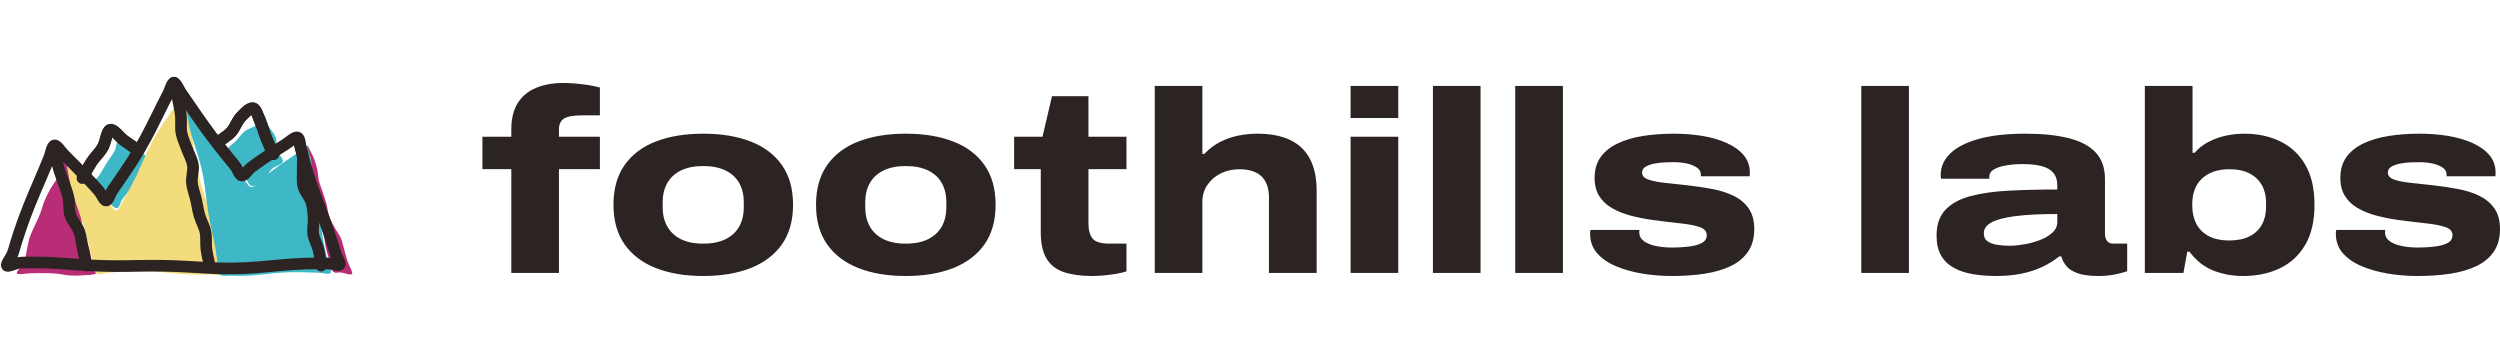
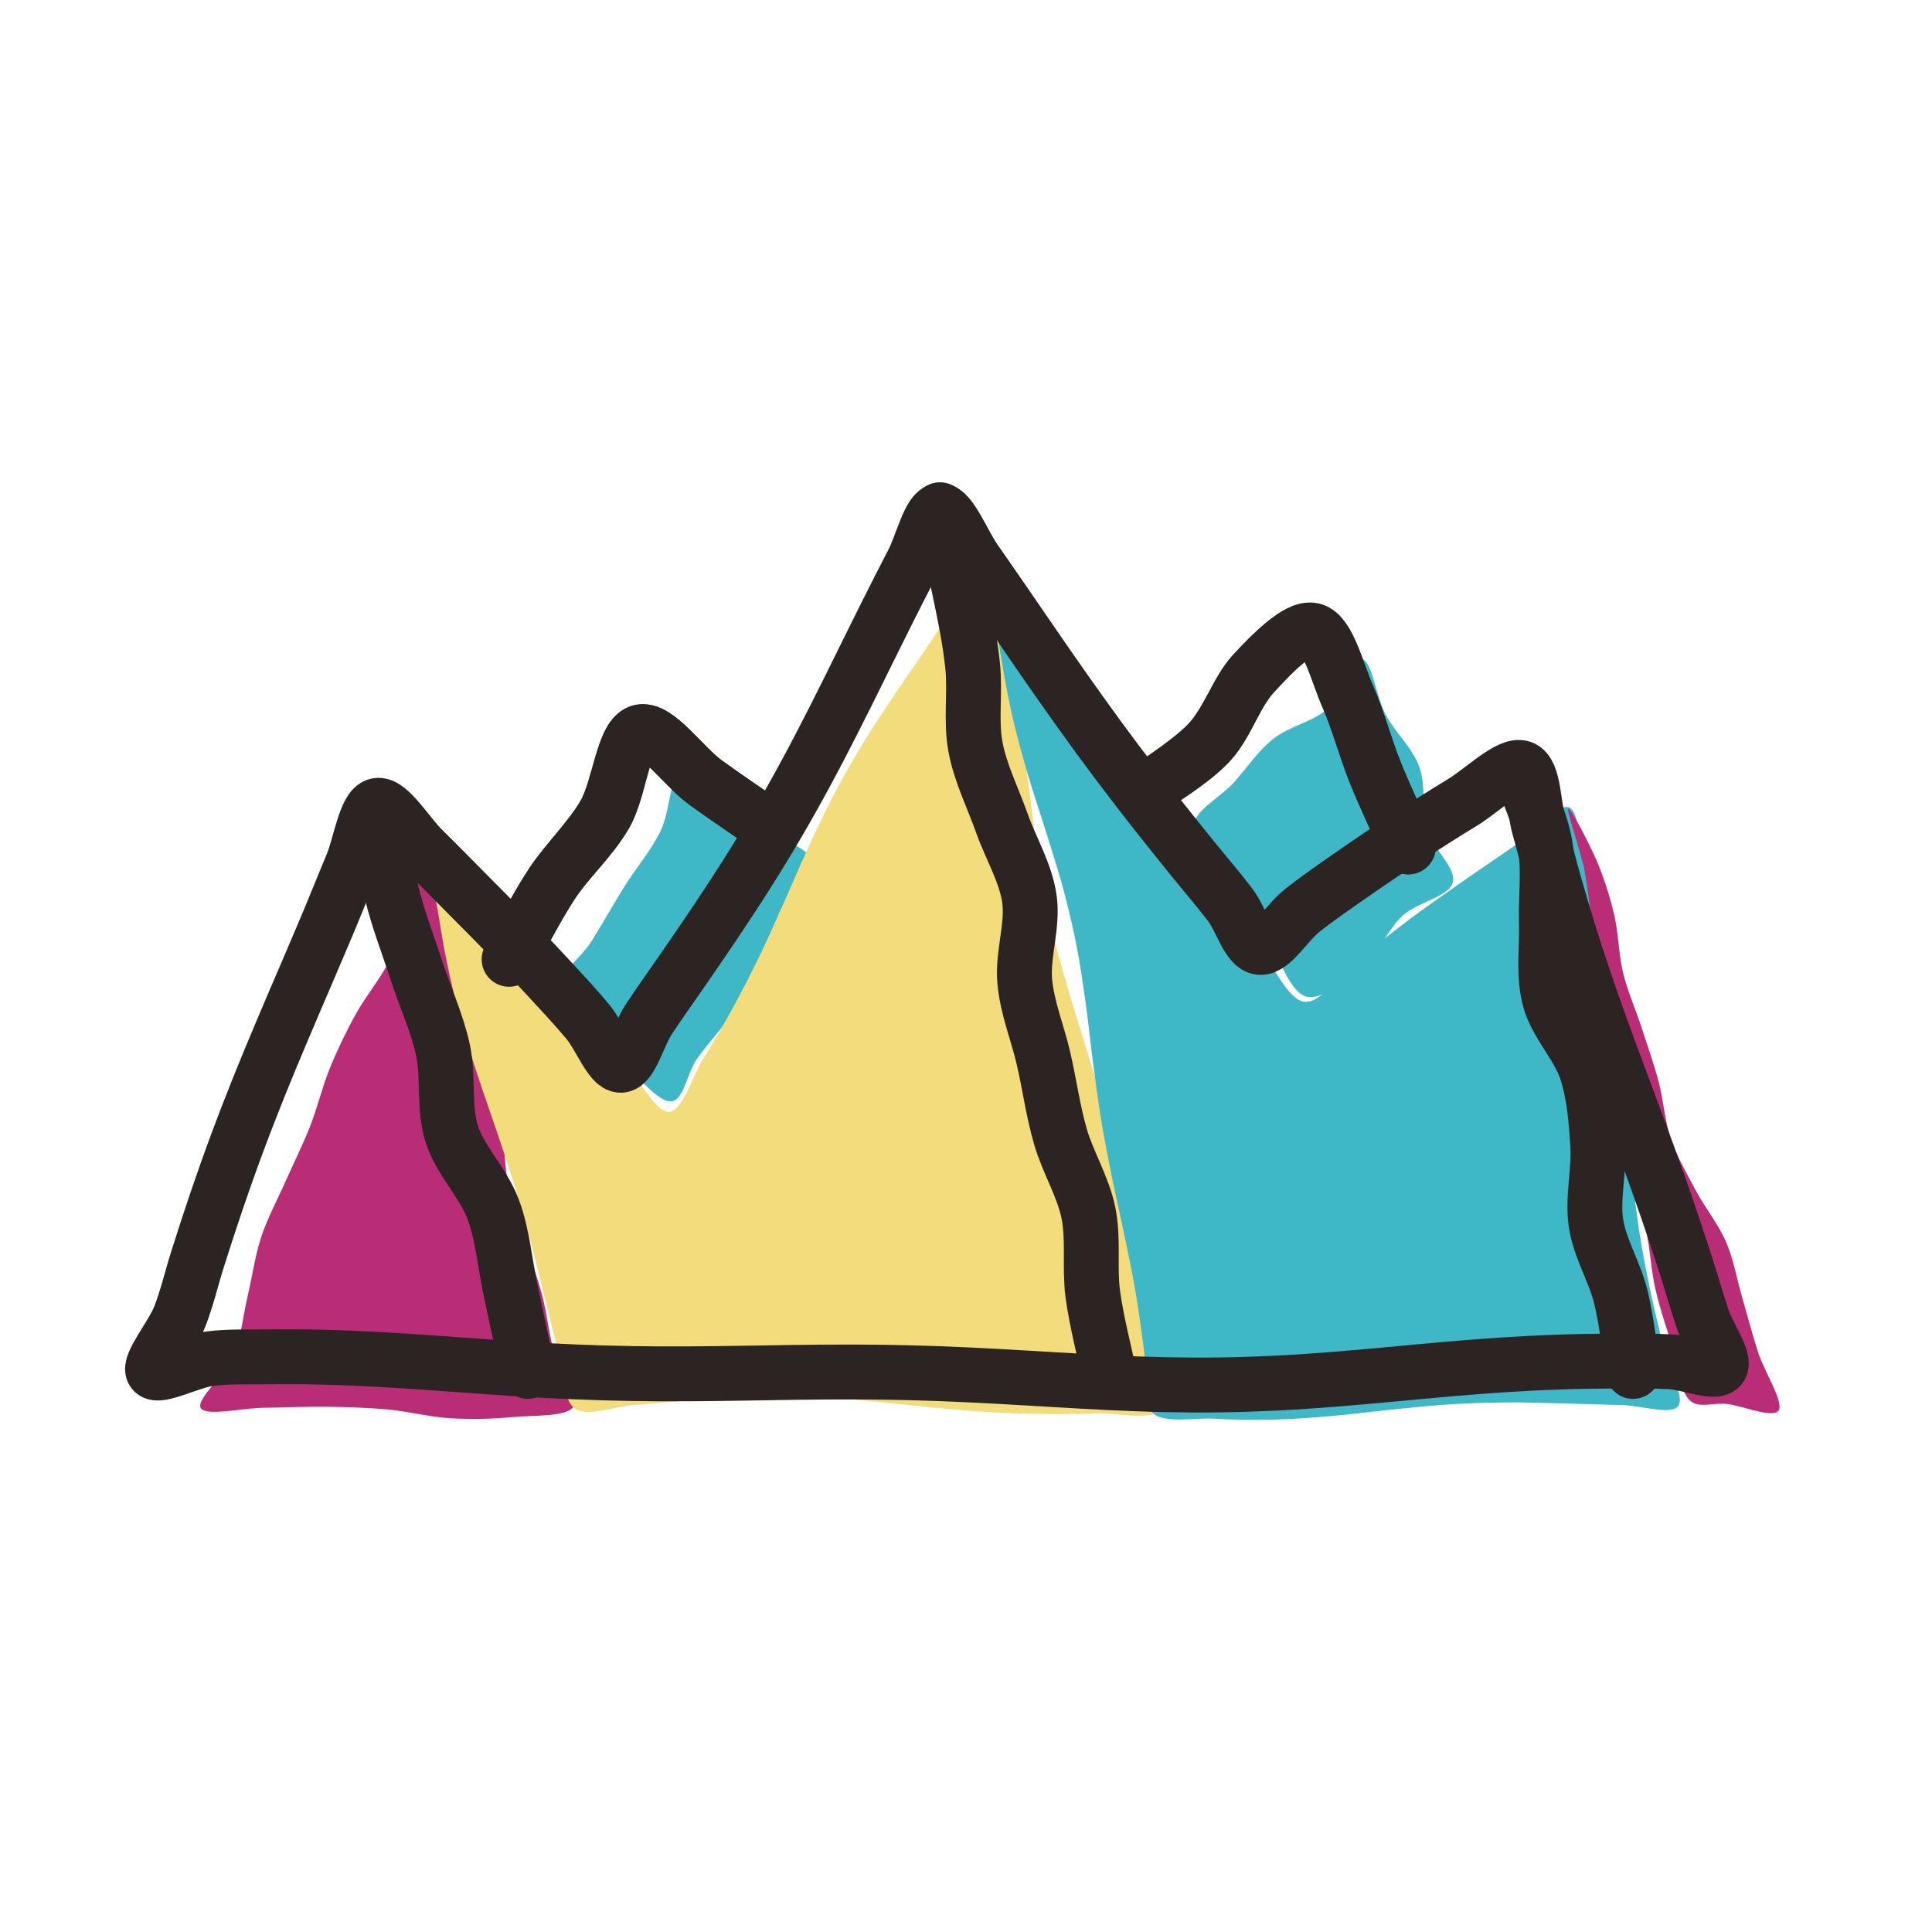
- <svg xmlns="http://www.w3.org/2000/svg" viewBox="0 0 445.66 64" width="445.66" height="64" role="img" aria-label="Foothills Labs">
-   <g transform="translate(0 0)">
-     <g transform="translate(-4.45 -5.13) scale(0.1385)">
-       <path d="M 138.24 266.24 C 137.27 261.18 144.69 256.28 147.81 251.24 C 150.94 246.20 153.84 241.03 156.99 236.00 C 160.13 230.97 163.89 226.79 166.69 221.08 C 169.49 215.36 169.58 202.30 173.79 201.73 C 178.00 201.17 185.98 212.89 191.93 217.70 C 197.88 222.50 208.19 226.44 209.48 230.56 C 210.77 234.69 202.03 237.85 199.65 242.43 C 197.28 247.02 197.44 253.31 195.23 258.07 C 193.03 262.83 189.52 266.79 186.42 271.00 C 183.33 275.21 179.53 279.33 176.65 283.34 C 173.77 287.35 172.96 295.37 169.12 295.08 C 165.29 294.78 158.77 286.38 153.62 281.58 C 148.48 276.77 139.21 271.30 138.24 266.24 Z" fill="#3EB7C6" stroke="none" transform="translate(13 10)" />
-       <path d="M 312.32 220.16 C 312.01 215.86 319.58 212.06 323.22 208.02 C 326.87 203.99 329.87 199.31 334.17 195.93 C 338.46 192.54 344.97 191.34 349.00 187.72 C 353.03 184.10 355.73 173.94 358.37 174.22 C 361.01 174.50 362.25 184.52 364.85 189.42 C 367.46 194.32 372.13 198.40 374.01 203.63 C 375.89 208.85 374.62 215.49 376.14 220.77 C 377.67 226.04 384.30 231.34 383.16 235.28 C 382.03 239.22 373.45 240.56 369.34 244.41 C 365.22 248.26 362.88 254.74 358.49 258.40 C 354.10 262.06 347.28 267.64 343.01 266.38 C 338.74 265.12 335.83 256.27 332.85 250.85 C 329.86 245.42 328.51 238.95 325.09 233.83 C 321.67 228.72 312.63 224.46 312.32 220.16 Z" fill="#3EB7C6" stroke="none" transform="translate(13 10)" />
-       <g fill="none" stroke="#2B2422" stroke-width="15.0" stroke-linecap="round" stroke-linejoin="round">
-         <path d="M 138.24 266.24 C 140.19 262.80 145.60 252.23 149.94 245.62 C 154.29 239.00 160.30 233.45 164.30 226.54 C 168.29 219.64 169.33 205.64 173.92 204.19 C 178.51 202.74 185.84 213.46 191.84 217.83 C 197.84 222.20 206.91 228.30 209.92 230.40" />
-         <path d="M 312.32 220.16 C 315.20 217.92 324.70 212.06 329.61 206.73 C 334.52 201.40 337.07 193.26 341.79 188.19 C 346.51 183.12 353.65 175.28 357.92 176.31 C 362.19 177.34 364.56 187.88 367.41 194.36 C 370.26 200.85 372.26 208.36 375.02 215.22 C 377.79 222.08 382.50 232.14 384.00 235.52" />
-       </g>
-       <path d="M 40.96 378.88 C 39.60 376.52 47.75 369.72 49.88 364.63 C 52.02 359.55 52.49 353.80 53.76 348.37 C 55.04 342.94 55.78 337.30 57.52 332.05 C 59.25 326.80 61.93 321.94 64.16 316.89 C 66.39 311.84 68.88 306.90 70.89 301.77 C 72.90 296.63 74.14 291.19 76.22 286.08 C 78.30 280.97 80.69 275.99 83.39 271.13 C 86.09 266.27 89.83 261.82 92.40 256.92 C 94.98 252.01 97.19 246.88 98.85 241.68 C 100.52 236.48 101.07 225.88 102.40 225.69 C 103.73 225.51 105.45 235.50 106.83 240.55 C 108.20 245.60 109.06 250.93 110.65 255.98 C 112.25 261.04 114.58 265.90 116.42 270.90 C 118.26 275.89 120.51 280.78 121.68 285.95 C 122.84 291.12 122.86 296.60 123.42 301.94 C 123.97 307.27 123.99 312.75 125.02 317.96 C 126.06 323.17 128.08 328.11 129.64 333.18 C 131.19 338.25 133.02 343.25 134.35 348.38 C 135.68 353.51 136.17 358.95 137.60 363.96 C 139.02 368.98 144.77 375.58 142.88 378.48 C 141.00 381.38 131.90 380.81 126.29 381.35 C 120.68 381.88 114.92 382.02 109.23 381.68 C 103.54 381.34 97.85 379.82 92.16 379.29 C 86.47 378.77 80.78 378.61 75.09 378.54 C 69.40 378.46 63.72 378.76 58.03 378.82 C 52.34 378.87 42.32 381.24 40.96 378.88 Z" fill="#B92D77" stroke="none" transform="translate(13 10)" />
-       <path d="M 102.40 225.28 C 103.52 224.87 108.71 234.25 112.13 238.49 C 115.55 242.73 119.24 246.73 122.94 250.70 C 126.64 254.68 130.51 258.51 134.34 262.36 C 138.17 266.22 142.11 269.98 145.94 273.84 C 149.76 277.71 153.44 281.53 157.29 285.55 C 161.15 289.56 165.59 298.25 169.06 297.94 C 172.54 297.64 175.30 288.41 178.15 283.72 C 181.01 279.04 183.64 274.53 186.21 269.84 C 188.78 265.14 191.23 260.38 193.57 255.56 C 195.92 250.74 198.07 245.81 200.27 240.91 C 202.47 236.01 204.54 231.03 206.79 226.16 C 209.04 221.28 211.29 216.41 213.77 211.67 C 216.25 206.92 218.89 202.27 221.66 197.69 C 224.43 193.11 227.43 188.66 230.39 184.19 C 233.36 179.73 236.49 175.35 239.47 170.89 C 242.44 166.42 245.52 161.92 248.26 157.42 C 251.01 152.92 254.17 143.60 255.92 143.88 C 257.67 144.16 257.74 153.97 258.76 159.12 C 259.78 164.27 261.03 169.55 262.03 174.78 C 263.04 180.02 263.97 185.27 264.79 190.55 C 265.61 195.82 266.27 201.13 266.97 206.42 C 267.66 211.72 268.22 217.05 268.98 222.33 C 269.74 227.62 270.50 232.90 271.51 238.14 C 272.52 243.38 273.70 248.58 275.02 253.76 C 276.34 258.93 277.92 264.06 279.45 269.19 C 280.98 274.33 282.69 279.43 284.21 284.56 C 285.72 289.70 287.25 294.84 288.54 300.02 C 289.84 305.20 290.98 310.41 292.00 315.64 C 293.02 320.88 293.82 326.16 294.66 331.42 C 295.50 336.69 296.20 341.99 297.05 347.26 C 297.91 352.53 298.81 357.65 299.77 363.03 C 300.74 368.40 305.11 376.62 302.85 379.50 C 300.59 382.39 291.63 380.18 286.21 380.35 C 280.79 380.52 275.63 380.59 270.34 380.51 C 265.05 380.43 259.75 380.22 254.46 379.88 C 249.17 379.55 243.88 378.99 238.59 378.49 C 233.30 377.99 228.01 377.33 222.72 376.88 C 217.43 376.44 212.14 376.00 206.85 375.82 C 201.56 375.64 196.27 375.64 190.98 375.79 C 185.69 375.94 180.39 376.36 175.10 376.73 C 169.81 377.11 164.54 377.68 159.23 378.07 C 153.92 378.45 146.65 381.44 143.24 379.04 C 139.82 376.64 140.15 368.79 138.76 363.66 C 137.36 358.52 136.16 353.38 134.86 348.24 C 133.56 343.10 132.34 337.94 130.96 332.83 C 129.58 327.71 128.12 322.62 126.56 317.55 C 125.00 312.48 123.26 307.46 121.58 302.43 C 119.89 297.39 118.07 292.39 116.44 287.34 C 114.81 282.29 113.19 277.24 111.81 272.13 C 110.43 267.01 109.22 261.85 108.15 256.65 C 107.07 251.45 106.34 246.17 105.38 240.94 C 104.43 235.71 101.28 225.69 102.40 225.28 Z" fill="#F3DC7C" stroke="none" transform="translate(13 10)" />
-       <path d="M 256.00 143.36 C 257.46 142.89 262.93 152.12 266.33 156.55 C 269.72 160.98 273.04 165.46 276.37 169.94 C 279.69 174.42 283.08 178.86 286.26 183.44 C 289.44 188.02 292.52 192.67 295.47 197.42 C 298.41 202.17 301.15 207.06 303.94 211.92 C 306.74 216.77 309.37 221.74 312.23 226.55 C 315.09 231.36 317.97 236.15 321.10 240.77 C 324.23 245.39 327.37 249.76 330.99 254.27 C 334.61 258.79 338.39 267.55 342.81 267.87 C 347.23 268.19 352.74 259.94 357.50 256.18 C 362.26 252.41 366.67 248.81 371.38 245.29 C 376.08 241.77 380.91 238.43 385.72 235.06 C 390.53 231.69 395.38 228.46 400.23 225.07 C 405.09 221.67 411.72 213.66 414.84 214.69 C 417.97 215.71 417.59 225.75 418.98 231.20 C 420.36 236.65 421.85 241.97 423.16 247.38 C 424.46 252.79 425.78 258.19 426.80 263.65 C 427.83 269.12 428.65 274.62 429.32 280.14 C 429.98 285.67 430.35 291.26 430.81 296.82 C 431.27 302.39 431.54 307.99 432.08 313.54 C 432.62 319.10 433.21 324.64 434.05 330.14 C 434.88 335.63 435.96 341.08 437.10 346.52 C 438.24 351.96 439.60 357.47 440.88 362.78 C 442.16 368.08 446.66 375.80 444.77 378.35 C 442.87 380.90 434.71 378.20 429.51 378.08 C 424.31 377.95 418.89 377.75 413.58 377.63 C 408.27 377.50 402.96 377.30 397.65 377.35 C 392.34 377.40 387.03 377.58 381.72 377.92 C 376.41 378.26 371.11 378.86 365.80 379.39 C 360.49 379.91 355.18 380.64 349.87 381.08 C 344.56 381.53 339.25 381.95 333.94 382.06 C 328.63 382.18 323.49 382.12 318.01 381.80 C 312.52 381.48 304.23 383.25 301.03 380.15 C 297.83 377.06 299.55 368.68 298.79 363.22 C 298.04 357.76 297.40 352.63 296.50 347.37 C 295.61 342.11 294.50 336.89 293.42 331.67 C 292.35 326.44 291.10 321.25 290.05 316.02 C 288.99 310.80 287.96 305.57 287.09 300.30 C 286.22 295.04 285.54 289.74 284.83 284.44 C 284.13 279.14 283.61 273.81 282.87 268.52 C 282.12 263.23 281.39 257.94 280.37 252.71 C 279.35 247.47 278.12 242.28 276.74 237.12 C 275.36 231.95 273.67 226.85 272.09 221.72 C 270.50 216.60 268.73 211.51 267.22 206.37 C 265.71 201.24 264.25 196.09 263.04 190.89 C 261.83 185.69 260.86 180.45 259.95 175.19 C 259.04 169.94 258.24 164.66 257.58 159.35 C 256.93 154.05 254.54 143.83 256.00 143.36 Z" fill="#3EB7C6" stroke="none" transform="translate(13 10)" />
-       <path d="M 414.72 215.04 C 415.29 214.68 420.30 224.23 422.39 229.06 C 424.48 233.89 426.05 238.90 427.27 244.03 C 428.49 249.17 428.46 254.73 429.70 259.85 C 430.94 264.98 433.10 269.79 434.73 274.78 C 436.35 279.77 438.12 284.72 439.46 289.81 C 440.80 294.90 441.08 300.36 442.78 305.32 C 444.49 310.29 447.18 314.91 449.69 319.60 C 452.20 324.29 455.75 328.62 457.84 333.45 C 459.93 338.29 460.79 343.54 462.25 348.59 C 463.72 353.64 464.97 358.58 466.64 363.74 C 468.31 368.89 473.65 377.16 472.25 379.51 C 470.85 381.85 462.32 378.27 458.24 377.79 C 454.16 377.31 450.27 379.19 447.77 376.62 C 445.27 374.04 444.78 367.39 443.24 362.33 C 441.70 357.27 439.75 351.68 438.52 346.26 C 437.30 340.83 437.11 335.21 435.89 329.79 C 434.66 324.37 432.54 319.11 431.17 313.72 C 429.80 308.32 428.18 302.97 427.66 297.41 C 427.13 291.86 428.26 286.00 428.02 280.39 C 427.78 274.78 427.28 269.22 426.22 263.76 C 425.16 258.31 422.87 253.09 421.66 247.66 C 420.45 242.23 420.14 236.64 418.98 231.20 C 417.83 225.76 414.15 215.40 414.72 215.04 Z" fill="#B92D77" stroke="none" transform="translate(13 10)" />
-       <g fill="none" stroke="#2B2422" stroke-width="15.0" stroke-linecap="round" stroke-linejoin="round">
-         <path d="M 40.96 378.88 C 39.61 376.97 46.17 369.08 48.20 363.96 C 50.22 358.83 51.44 353.38 53.12 348.11 C 54.80 342.84 56.49 337.58 58.27 332.35 C 60.05 327.13 61.89 321.92 63.81 316.75 C 65.72 311.58 67.72 306.44 69.77 301.32 C 71.82 296.20 73.95 291.11 76.09 286.03 C 78.22 280.94 80.43 275.88 82.59 270.81 C 84.75 265.73 86.94 260.67 89.07 255.58 C 91.20 250.50 93.17 245.51 95.36 240.28 C 97.54 235.05 98.97 224.86 102.18 224.18 C 105.40 223.49 110.64 232.24 114.64 236.16 C 118.63 240.09 122.32 243.86 126.15 247.72 C 129.98 251.58 133.83 255.42 137.61 259.33 C 141.39 263.23 145.16 267.15 148.84 271.14 C 152.53 275.14 156.42 279.27 159.74 283.28 C 163.06 287.28 166.00 295.29 168.77 295.20 C 171.55 295.10 173.58 287.00 176.37 282.71 C 179.16 278.42 182.47 273.87 185.51 269.44 C 188.54 265.01 191.61 260.60 194.59 256.14 C 197.56 251.68 200.52 247.20 203.38 242.67 C 206.24 238.14 209.03 233.58 211.73 228.96 C 214.43 224.34 217.04 219.67 219.58 214.96 C 222.13 210.26 224.58 205.49 227.01 200.72 C 229.45 195.96 231.81 191.14 234.19 186.34 C 236.58 181.55 238.92 176.73 241.33 171.94 C 243.73 167.15 246.17 162.35 248.62 157.63 C 251.07 152.90 253.19 143.67 256.00 143.58 C 258.82 143.50 262.36 152.56 265.53 157.11 C 268.71 161.66 271.89 166.28 275.05 170.87 C 278.22 175.46 281.35 180.08 284.53 184.66 C 287.71 189.24 290.90 193.82 294.15 198.35 C 297.39 202.89 300.68 207.40 304.03 211.86 C 307.37 216.32 310.78 220.74 314.22 225.14 C 317.67 229.54 321.18 233.88 324.68 238.24 C 328.19 242.59 332.11 247.13 335.25 251.25 C 338.39 255.38 340.19 262.72 343.50 262.99 C 346.81 263.25 350.79 256.23 355.11 252.82 C 359.42 249.41 364.58 245.87 369.40 242.52 C 374.22 239.17 379.10 235.90 384.03 232.69 C 388.96 229.49 393.79 226.41 398.95 223.27 C 404.11 220.14 411.53 212.78 414.99 213.90 C 418.45 215.01 418.24 224.76 419.71 229.98 C 421.18 235.20 422.39 240.16 423.82 245.22 C 425.26 250.28 426.75 255.32 428.32 260.33 C 429.89 265.34 431.55 270.32 433.25 275.29 C 434.96 280.25 436.75 285.19 438.55 290.12 C 440.35 295.05 442.21 299.97 444.04 304.89 C 445.86 309.81 447.71 314.73 449.50 319.67 C 451.29 324.60 453.06 329.55 454.76 334.51 C 456.47 339.48 458.12 344.46 459.74 349.46 C 461.35 354.45 462.85 359.79 464.44 364.49 C 466.03 369.20 470.74 375.71 469.28 377.67 C 467.82 379.63 460.51 376.52 455.68 376.25 C 450.85 375.98 445.44 376.04 440.32 376.05 C 435.20 376.07 430.08 376.15 424.96 376.33 C 419.84 376.50 414.72 376.78 409.60 377.11 C 404.48 377.44 399.36 377.87 394.24 378.30 C 389.12 378.74 384.00 379.25 378.88 379.71 C 373.76 380.17 368.64 380.66 363.52 381.05 C 358.40 381.44 353.28 381.81 348.16 382.06 C 343.04 382.31 337.92 382.49 332.80 382.56 C 327.68 382.64 322.56 382.60 317.44 382.50 C 312.32 382.39 307.20 382.18 302.08 381.94 C 296.96 381.71 291.84 381.39 286.72 381.10 C 281.60 380.81 276.48 380.47 271.36 380.21 C 266.24 379.94 261.12 379.68 256.00 379.49 C 250.88 379.31 245.76 379.17 240.64 379.10 C 235.52 379.03 230.40 379.03 225.28 379.05 C 220.16 379.07 215.04 379.17 209.92 379.24 C 204.80 379.31 199.68 379.42 194.56 379.47 C 189.44 379.52 184.32 379.57 179.20 379.54 C 174.08 379.51 168.96 379.43 163.84 379.28 C 158.72 379.13 153.60 378.91 148.48 378.64 C 143.36 378.37 138.24 378.02 133.12 377.67 C 128.00 377.33 122.88 376.92 117.76 376.57 C 112.64 376.23 107.52 375.86 102.40 375.59 C 97.28 375.33 92.16 375.09 87.04 374.98 C 81.92 374.86 76.80 374.83 71.68 374.90 C 66.56 374.97 61.44 374.74 56.32 375.41 C 51.20 376.07 42.31 380.79 40.96 378.88 Z" />
-         <path d="M 102.40 225.28 C 103.01 229.03 104.32 240.44 106.08 247.80 C 107.84 255.17 110.63 262.26 112.97 269.47 C 115.32 276.68 118.57 283.64 120.16 291.05 C 121.76 298.46 120.27 306.69 122.55 313.92 C 124.82 321.15 131.15 327.30 133.83 334.42 C 136.51 341.54 137.05 349.23 138.64 356.64 C 140.23 364.05 142.57 375.17 143.36 378.88" />
-         <path d="M 256.00 143.36 C 256.86 146.90 259.70 157.46 261.19 164.58 C 262.68 171.69 264.19 178.81 264.94 186.07 C 265.69 193.33 264.37 201.00 265.70 208.15 C 267.02 215.30 270.44 222.05 272.90 228.97 C 275.36 235.90 279.41 242.52 280.45 249.73 C 281.50 256.93 278.52 264.93 279.17 272.21 C 279.81 279.49 282.70 286.34 284.33 293.43 C 285.96 300.52 286.91 307.75 288.95 314.76 C 290.99 321.77 295.11 328.37 296.57 335.50 C 298.04 342.62 296.83 350.27 297.74 357.50 C 298.66 364.73 301.36 375.32 302.08 378.88" />
-         <path d="M 414.72 215.04 C 415.83 218.36 420.23 228.14 421.40 234.99 C 422.57 241.83 421.56 249.09 421.76 256.12 C 421.97 263.15 420.82 270.43 422.63 277.16 C 424.44 283.88 430.44 289.83 432.64 296.48 C 434.83 303.14 435.35 310.11 435.79 317.09 C 436.24 324.07 434.27 331.51 435.31 338.38 C 436.35 345.25 440.36 351.57 442.05 358.32 C 443.74 365.07 444.87 375.45 445.44 378.88" />
-         <path d="M 138.24 266.24 C 140.19 262.80 145.53 252.20 149.92 245.60 C 154.30 239.01 160.54 233.60 164.54 226.68 C 168.54 219.77 169.36 205.60 173.91 204.12 C 178.45 202.65 185.82 213.47 191.82 217.85 C 197.82 222.23 206.90 228.31 209.92 230.40" />
-         <path d="M 312.32 220.16 C 315.24 217.96 324.94 212.30 329.82 206.94 C 334.71 201.59 336.98 193.12 341.65 188.05 C 346.33 182.99 353.57 175.51 357.87 176.56 C 362.17 177.61 364.61 187.89 367.46 194.34 C 370.31 200.79 372.22 208.38 374.98 215.24 C 377.73 222.11 382.50 232.14 384.00 235.52" />
-       </g>
+ <svg xmlns="http://www.w3.org/2000/svg" viewBox="0 0 64 64" width="64" height="64" role="img" aria-label="Foothills Labs">
+   <g transform="translate(0.11 -0.49) scale(0.1212)">
+     <path d="M 138.24 266.24 C 137.27 261.18 144.69 256.28 147.81 251.24 C 150.94 246.20 153.84 241.03 156.99 236.00 C 160.13 230.97 163.89 226.79 166.69 221.08 C 169.49 215.36 169.58 202.30 173.79 201.73 C 178.00 201.17 185.98 212.89 191.93 217.70 C 197.88 222.50 208.19 226.44 209.48 230.56 C 210.77 234.69 202.03 237.85 199.65 242.43 C 197.28 247.02 197.44 253.31 195.23 258.07 C 193.03 262.83 189.52 266.79 186.42 271.00 C 183.33 275.21 179.53 279.33 176.65 283.34 C 173.77 287.35 172.96 295.37 169.12 295.08 C 165.29 294.78 158.77 286.38 153.62 281.58 C 148.48 276.77 139.21 271.30 138.24 266.24 Z" fill="#3EB7C6" stroke="none" transform="translate(13 10)" />
+     <path d="M 312.32 220.16 C 312.01 215.86 319.58 212.06 323.22 208.02 C 326.87 203.99 329.87 199.31 334.17 195.93 C 338.46 192.54 344.97 191.34 349.00 187.72 C 353.03 184.10 355.73 173.94 358.37 174.22 C 361.01 174.50 362.25 184.52 364.85 189.42 C 367.46 194.32 372.13 198.40 374.01 203.63 C 375.89 208.85 374.62 215.49 376.14 220.77 C 377.67 226.04 384.30 231.34 383.16 235.28 C 382.03 239.22 373.45 240.56 369.34 244.41 C 365.22 248.26 362.88 254.74 358.49 258.40 C 354.10 262.06 347.28 267.64 343.01 266.38 C 338.74 265.12 335.83 256.27 332.85 250.85 C 329.86 245.42 328.51 238.95 325.09 233.83 C 321.67 228.72 312.63 224.46 312.32 220.16 Z" fill="#3EB7C6" stroke="none" transform="translate(13 10)" />
+     <g fill="none" stroke="#2B2422" stroke-width="15.0" stroke-linecap="round" stroke-linejoin="round">
+       <path d="M 138.24 266.24 C 140.19 262.80 145.60 252.23 149.94 245.62 C 154.29 239.00 160.30 233.45 164.30 226.54 C 168.29 219.64 169.33 205.64 173.92 204.19 C 178.51 202.74 185.84 213.46 191.84 217.83 C 197.84 222.20 206.91 228.30 209.92 230.40" />
+       <path d="M 312.32 220.16 C 315.20 217.92 324.70 212.06 329.61 206.73 C 334.52 201.40 337.07 193.26 341.79 188.19 C 346.51 183.12 353.65 175.28 357.92 176.31 C 362.19 177.34 364.56 187.88 367.41 194.36 C 370.26 200.85 372.26 208.36 375.02 215.22 C 377.79 222.08 382.50 232.14 384.00 235.52" />
+     </g>
+     <path d="M 40.96 378.88 C 39.60 376.52 47.75 369.72 49.88 364.63 C 52.02 359.55 52.49 353.80 53.76 348.37 C 55.04 342.94 55.78 337.30 57.52 332.05 C 59.25 326.80 61.93 321.94 64.16 316.89 C 66.39 311.84 68.88 306.90 70.89 301.77 C 72.90 296.63 74.14 291.19 76.22 286.08 C 78.30 280.97 80.69 275.99 83.39 271.13 C 86.09 266.27 89.83 261.82 92.40 256.92 C 94.98 252.01 97.19 246.88 98.85 241.68 C 100.52 236.48 101.07 225.88 102.40 225.69 C 103.73 225.51 105.45 235.50 106.83 240.55 C 108.20 245.60 109.06 250.93 110.65 255.98 C 112.25 261.04 114.58 265.90 116.42 270.90 C 118.26 275.89 120.51 280.78 121.68 285.95 C 122.84 291.12 122.86 296.60 123.42 301.94 C 123.97 307.27 123.99 312.75 125.02 317.96 C 126.06 323.17 128.08 328.11 129.64 333.18 C 131.19 338.25 133.02 343.25 134.35 348.38 C 135.68 353.51 136.17 358.95 137.60 363.96 C 139.02 368.98 144.77 375.58 142.88 378.48 C 141.00 381.38 131.90 380.81 126.29 381.35 C 120.68 381.88 114.92 382.02 109.23 381.68 C 103.54 381.34 97.85 379.82 92.16 379.29 C 86.47 378.77 80.78 378.61 75.09 378.54 C 69.40 378.46 63.72 378.76 58.03 378.82 C 52.34 378.87 42.32 381.24 40.96 378.88 Z" fill="#B92D77" stroke="none" transform="translate(13 10)" />
+     <path d="M 102.40 225.28 C 103.52 224.87 108.71 234.25 112.13 238.49 C 115.55 242.73 119.24 246.73 122.94 250.70 C 126.64 254.68 130.51 258.51 134.34 262.36 C 138.17 266.22 142.11 269.98 145.94 273.84 C 149.76 277.71 153.44 281.53 157.29 285.55 C 161.15 289.56 165.59 298.25 169.06 297.94 C 172.54 297.64 175.30 288.41 178.15 283.72 C 181.01 279.04 183.64 274.53 186.21 269.84 C 188.78 265.14 191.23 260.38 193.57 255.56 C 195.92 250.74 198.07 245.81 200.27 240.91 C 202.47 236.01 204.54 231.03 206.79 226.16 C 209.04 221.28 211.29 216.41 213.77 211.67 C 216.25 206.92 218.89 202.27 221.66 197.69 C 224.43 193.11 227.43 188.66 230.39 184.19 C 233.36 179.73 236.49 175.35 239.47 170.89 C 242.44 166.42 245.52 161.92 248.26 157.42 C 251.01 152.92 254.17 143.60 255.92 143.88 C 257.67 144.16 257.74 153.97 258.76 159.12 C 259.78 164.27 261.03 169.55 262.03 174.78 C 263.04 180.02 263.97 185.27 264.79 190.55 C 265.61 195.82 266.27 201.13 266.97 206.42 C 267.66 211.72 268.22 217.05 268.98 222.33 C 269.74 227.62 270.50 232.90 271.51 238.14 C 272.52 243.38 273.70 248.58 275.02 253.76 C 276.34 258.93 277.92 264.06 279.45 269.19 C 280.98 274.33 282.69 279.43 284.21 284.56 C 285.72 289.70 287.25 294.84 288.54 300.02 C 289.84 305.20 290.98 310.41 292.00 315.64 C 293.02 320.88 293.82 326.16 294.66 331.42 C 295.50 336.69 296.20 341.99 297.05 347.26 C 297.91 352.53 298.81 357.65 299.77 363.03 C 300.74 368.40 305.11 376.62 302.85 379.50 C 300.59 382.39 291.63 380.18 286.21 380.35 C 280.79 380.52 275.63 380.59 270.34 380.51 C 265.05 380.43 259.75 380.22 254.46 379.88 C 249.17 379.55 243.88 378.99 238.59 378.49 C 233.30 377.99 228.01 377.33 222.72 376.88 C 217.43 376.44 212.14 376.00 206.85 375.82 C 201.56 375.64 196.27 375.64 190.98 375.79 C 185.69 375.94 180.39 376.36 175.10 376.73 C 169.81 377.11 164.54 377.68 159.23 378.07 C 153.92 378.45 146.65 381.44 143.24 379.04 C 139.82 376.64 140.15 368.79 138.76 363.66 C 137.36 358.52 136.16 353.38 134.86 348.24 C 133.56 343.10 132.34 337.94 130.96 332.83 C 129.58 327.71 128.12 322.62 126.56 317.55 C 125.00 312.48 123.26 307.46 121.58 302.43 C 119.89 297.39 118.07 292.39 116.44 287.34 C 114.81 282.29 113.19 277.24 111.81 272.13 C 110.43 267.01 109.22 261.85 108.15 256.65 C 107.07 251.45 106.34 246.17 105.38 240.94 C 104.43 235.71 101.28 225.69 102.40 225.28 Z" fill="#F3DC7C" stroke="none" transform="translate(13 10)" />
+     <path d="M 256.00 143.36 C 257.46 142.89 262.93 152.12 266.33 156.55 C 269.72 160.98 273.04 165.46 276.37 169.94 C 279.69 174.42 283.08 178.86 286.26 183.44 C 289.44 188.02 292.52 192.67 295.47 197.42 C 298.41 202.17 301.15 207.06 303.94 211.92 C 306.74 216.77 309.37 221.74 312.23 226.55 C 315.09 231.36 317.97 236.15 321.10 240.77 C 324.23 245.39 327.37 249.76 330.99 254.27 C 334.61 258.79 338.39 267.55 342.81 267.87 C 347.23 268.19 352.74 259.94 357.50 256.18 C 362.26 252.41 366.67 248.81 371.38 245.29 C 376.08 241.77 380.91 238.43 385.72 235.06 C 390.53 231.69 395.38 228.46 400.23 225.07 C 405.09 221.67 411.72 213.66 414.84 214.69 C 417.97 215.71 417.59 225.75 418.98 231.20 C 420.36 236.65 421.85 241.97 423.16 247.38 C 424.46 252.79 425.78 258.19 426.80 263.65 C 427.83 269.12 428.65 274.62 429.32 280.14 C 429.98 285.67 430.35 291.26 430.81 296.82 C 431.27 302.39 431.54 307.99 432.08 313.54 C 432.62 319.10 433.21 324.64 434.05 330.14 C 434.88 335.63 435.96 341.08 437.10 346.52 C 438.24 351.96 439.60 357.47 440.88 362.78 C 442.16 368.08 446.66 375.80 444.77 378.35 C 442.87 380.90 434.71 378.20 429.51 378.08 C 424.31 377.95 418.89 377.75 413.58 377.63 C 408.27 377.50 402.96 377.30 397.65 377.35 C 392.34 377.40 387.03 377.58 381.72 377.92 C 376.41 378.26 371.11 378.86 365.80 379.39 C 360.49 379.91 355.18 380.64 349.87 381.08 C 344.56 381.53 339.25 381.95 333.94 382.06 C 328.63 382.18 323.49 382.12 318.01 381.80 C 312.52 381.48 304.23 383.25 301.03 380.15 C 297.83 377.06 299.55 368.68 298.79 363.22 C 298.04 357.76 297.40 352.63 296.50 347.37 C 295.61 342.11 294.50 336.89 293.42 331.67 C 292.35 326.44 291.10 321.25 290.05 316.02 C 288.99 310.80 287.96 305.57 287.09 300.30 C 286.22 295.04 285.54 289.74 284.83 284.44 C 284.13 279.14 283.61 273.81 282.87 268.52 C 282.12 263.23 281.39 257.94 280.37 252.71 C 279.35 247.47 278.12 242.28 276.74 237.12 C 275.36 231.95 273.67 226.85 272.09 221.72 C 270.50 216.60 268.73 211.51 267.22 206.37 C 265.71 201.24 264.25 196.09 263.04 190.89 C 261.83 185.69 260.86 180.45 259.95 175.19 C 259.04 169.94 258.24 164.66 257.58 159.35 C 256.93 154.05 254.54 143.83 256.00 143.36 Z" fill="#3EB7C6" stroke="none" transform="translate(13 10)" />
+     <path d="M 414.72 215.04 C 415.29 214.68 420.30 224.23 422.39 229.06 C 424.48 233.89 426.05 238.90 427.27 244.03 C 428.49 249.17 428.46 254.73 429.70 259.85 C 430.94 264.98 433.10 269.79 434.73 274.78 C 436.35 279.77 438.12 284.72 439.46 289.81 C 440.80 294.90 441.08 300.36 442.78 305.32 C 444.49 310.29 447.18 314.91 449.69 319.60 C 452.20 324.29 455.75 328.62 457.84 333.45 C 459.93 338.29 460.79 343.54 462.25 348.59 C 463.72 353.64 464.97 358.58 466.64 363.74 C 468.31 368.89 473.65 377.16 472.25 379.51 C 470.85 381.85 462.32 378.27 458.24 377.79 C 454.16 377.31 450.27 379.19 447.77 376.62 C 445.27 374.04 444.78 367.39 443.24 362.33 C 441.70 357.27 439.75 351.68 438.52 346.26 C 437.30 340.83 437.11 335.21 435.89 329.79 C 434.66 324.37 432.54 319.11 431.17 313.72 C 429.80 308.32 428.18 302.97 427.66 297.41 C 427.13 291.86 428.26 286.00 428.02 280.39 C 427.78 274.78 427.28 269.22 426.22 263.76 C 425.16 258.31 422.87 253.09 421.66 247.66 C 420.45 242.23 420.14 236.64 418.98 231.20 C 417.83 225.76 414.15 215.40 414.72 215.04 Z" fill="#B92D77" stroke="none" transform="translate(13 10)" />
+     <g fill="none" stroke="#2B2422" stroke-width="15.0" stroke-linecap="round" stroke-linejoin="round">
+       <path d="M 40.96 378.88 C 39.61 376.97 46.17 369.08 48.20 363.96 C 50.22 358.83 51.44 353.38 53.12 348.11 C 54.80 342.84 56.49 337.58 58.27 332.35 C 60.05 327.13 61.89 321.92 63.81 316.75 C 65.72 311.58 67.72 306.44 69.77 301.32 C 71.82 296.20 73.95 291.11 76.09 286.03 C 78.22 280.94 80.43 275.88 82.59 270.81 C 84.75 265.73 86.94 260.67 89.07 255.58 C 91.20 250.50 93.17 245.51 95.36 240.28 C 97.54 235.05 98.97 224.86 102.18 224.18 C 105.40 223.49 110.64 232.24 114.64 236.16 C 118.63 240.09 122.32 243.86 126.15 247.72 C 129.98 251.58 133.83 255.42 137.61 259.33 C 141.39 263.23 145.16 267.15 148.84 271.14 C 152.53 275.14 156.42 279.27 159.74 283.28 C 163.06 287.28 166.00 295.29 168.77 295.20 C 171.55 295.10 173.58 287.00 176.37 282.71 C 179.16 278.42 182.47 273.87 185.51 269.44 C 188.54 265.01 191.61 260.60 194.59 256.14 C 197.56 251.68 200.52 247.20 203.38 242.67 C 206.24 238.14 209.03 233.58 211.73 228.96 C 214.43 224.34 217.04 219.67 219.58 214.96 C 222.13 210.26 224.58 205.49 227.01 200.72 C 229.45 195.96 231.81 191.14 234.19 186.34 C 236.58 181.55 238.92 176.73 241.33 171.94 C 243.73 167.15 246.17 162.35 248.62 157.63 C 251.07 152.90 253.19 143.67 256.00 143.58 C 258.82 143.50 262.36 152.56 265.53 157.11 C 268.71 161.66 271.89 166.28 275.05 170.87 C 278.22 175.46 281.35 180.08 284.53 184.66 C 287.71 189.24 290.90 193.82 294.15 198.35 C 297.39 202.89 300.68 207.40 304.03 211.86 C 307.37 216.32 310.78 220.74 314.22 225.14 C 317.67 229.54 321.18 233.88 324.68 238.24 C 328.19 242.59 332.11 247.13 335.25 251.25 C 338.39 255.38 340.19 262.72 343.50 262.99 C 346.81 263.25 350.79 256.23 355.11 252.82 C 359.42 249.41 364.58 245.87 369.40 242.52 C 374.22 239.17 379.10 235.90 384.03 232.69 C 388.96 229.49 393.79 226.41 398.95 223.27 C 404.11 220.14 411.53 212.78 414.99 213.90 C 418.45 215.01 418.24 224.76 419.71 229.98 C 421.18 235.20 422.39 240.16 423.82 245.22 C 425.26 250.28 426.75 255.32 428.32 260.33 C 429.89 265.34 431.55 270.32 433.25 275.29 C 434.96 280.25 436.75 285.19 438.55 290.12 C 440.35 295.05 442.21 299.97 444.04 304.89 C 445.86 309.81 447.71 314.73 449.50 319.67 C 451.29 324.60 453.06 329.55 454.76 334.51 C 456.47 339.48 458.12 344.46 459.74 349.46 C 461.35 354.45 462.85 359.79 464.44 364.49 C 466.03 369.20 470.74 375.71 469.28 377.67 C 467.82 379.63 460.51 376.52 455.68 376.25 C 450.85 375.98 445.44 376.04 440.32 376.05 C 435.20 376.07 430.08 376.15 424.96 376.33 C 419.84 376.50 414.72 376.78 409.60 377.11 C 404.48 377.44 399.36 377.87 394.24 378.30 C 389.12 378.74 384.00 379.25 378.88 379.71 C 373.76 380.17 368.64 380.66 363.52 381.05 C 358.40 381.44 353.28 381.81 348.16 382.06 C 343.04 382.31 337.92 382.49 332.80 382.56 C 327.68 382.64 322.56 382.60 317.44 382.50 C 312.32 382.39 307.20 382.18 302.08 381.94 C 296.96 381.71 291.84 381.39 286.72 381.10 C 281.60 380.81 276.48 380.47 271.36 380.21 C 266.24 379.94 261.12 379.68 256.00 379.49 C 250.88 379.31 245.76 379.17 240.64 379.10 C 235.52 379.03 230.40 379.03 225.28 379.05 C 220.16 379.07 215.04 379.17 209.92 379.24 C 204.80 379.31 199.68 379.42 194.56 379.47 C 189.44 379.52 184.32 379.57 179.20 379.54 C 174.08 379.51 168.96 379.43 163.84 379.28 C 158.72 379.13 153.60 378.91 148.48 378.64 C 143.36 378.37 138.24 378.02 133.12 377.67 C 128.00 377.33 122.88 376.92 117.76 376.57 C 112.64 376.23 107.52 375.86 102.40 375.59 C 97.28 375.33 92.16 375.09 87.04 374.98 C 81.92 374.86 76.80 374.83 71.68 374.90 C 66.56 374.97 61.44 374.74 56.32 375.41 C 51.20 376.07 42.31 380.79 40.96 378.88 Z" />
+       <path d="M 102.40 225.28 C 103.01 229.03 104.32 240.44 106.08 247.80 C 107.84 255.17 110.63 262.26 112.97 269.47 C 115.32 276.68 118.57 283.64 120.16 291.05 C 121.76 298.46 120.27 306.69 122.55 313.92 C 124.82 321.15 131.15 327.30 133.83 334.42 C 136.51 341.54 137.05 349.23 138.64 356.64 C 140.23 364.05 142.57 375.17 143.36 378.88" />
+       <path d="M 256.00 143.36 C 256.86 146.90 259.70 157.46 261.19 164.58 C 262.68 171.69 264.19 178.81 264.94 186.07 C 265.69 193.33 264.37 201.00 265.70 208.15 C 267.02 215.30 270.44 222.05 272.90 228.97 C 275.36 235.90 279.41 242.52 280.45 249.73 C 281.50 256.93 278.52 264.93 279.17 272.21 C 279.81 279.49 282.70 286.34 284.33 293.43 C 285.96 300.52 286.91 307.75 288.95 314.76 C 290.99 321.77 295.11 328.37 296.57 335.50 C 298.04 342.62 296.83 350.27 297.74 357.50 C 298.66 364.73 301.36 375.32 302.08 378.88" />
+       <path d="M 414.72 215.04 C 415.83 218.36 420.23 228.14 421.40 234.99 C 422.57 241.83 421.56 249.09 421.76 256.12 C 421.97 263.15 420.82 270.43 422.63 277.16 C 424.44 283.88 430.44 289.83 432.64 296.48 C 434.83 303.14 435.35 310.11 435.79 317.09 C 436.24 324.07 434.27 331.51 435.31 338.38 C 436.35 345.25 440.36 351.57 442.05 358.32 C 443.74 365.07 444.87 375.45 445.44 378.88" />
+       <path d="M 138.24 266.24 C 140.19 262.80 145.53 252.20 149.92 245.60 C 154.30 239.01 160.54 233.60 164.54 226.68 C 168.54 219.77 169.36 205.60 173.91 204.12 C 178.45 202.65 185.82 213.47 191.82 217.85 C 197.82 222.23 206.90 228.31 209.92 230.40" />
+       <path d="M 312.32 220.16 C 315.24 217.96 324.94 212.30 329.82 206.94 C 334.71 201.59 336.98 193.12 341.65 188.05 C 346.33 182.99 353.57 175.51 357.87 176.56 C 362.17 177.61 364.61 187.89 367.46 194.34 C 370.31 200.79 372.22 208.38 374.98 215.24 C 377.73 222.11 382.50 232.14 384.00 235.52" />
    </g>
  </g>
-   <g fill="#2B2422" transform="translate(85.51 48.65)">
-     <path d="M5.64 0V-18.5H0.49V-24.27H5.64V-25.58Q5.64 -28.43 6.77 -30.26Q7.91 -32.09 10.01 -32.97Q12.11 -33.86 14.93 -33.86Q15.92 -33.86 17.1 -33.76Q18.28 -33.65 19.41 -33.48Q20.54 -33.3 21.43 -33.05V-28.09H18.4Q15.98 -28.09 15.06 -27.53Q14.13 -26.97 14.13 -25.57V-24.27H21.43V-18.5H14.13V0Z M39.85 0.55Q35.01 0.55 31.41 -0.86Q27.81 -2.28 25.83 -5.09Q23.85 -7.91 23.85 -12.14Q23.85 -16.4 25.83 -19.22Q27.81 -22.04 31.41 -23.43Q35.01 -24.82 39.85 -24.82Q44.7 -24.82 48.3 -23.43Q51.89 -22.04 53.88 -19.22Q55.86 -16.4 55.86 -12.14Q55.86 -7.91 53.88 -5.09Q51.89 -2.28 48.3 -0.86Q44.7 0.55 39.85 0.55ZM39.85 -5.22Q42.25 -5.22 43.87 -6.03Q45.48 -6.85 46.28 -8.3Q47.08 -9.76 47.08 -11.68V-12.6Q47.08 -14.55 46.28 -15.99Q45.48 -17.44 43.87 -18.24Q42.25 -19.05 39.85 -19.05Q37.45 -19.05 35.84 -18.24Q34.23 -17.44 33.43 -15.99Q32.62 -14.55 32.62 -12.6V-11.68Q32.62 -9.76 33.43 -8.3Q34.23 -6.85 35.84 -6.03Q37.45 -5.22 39.85 -5.22Z M75.96 0.55Q71.12 0.55 67.52 -0.86Q63.92 -2.28 61.94 -5.09Q59.96 -7.91 59.96 -12.14Q59.96 -16.4 61.94 -19.22Q63.92 -22.04 67.52 -23.43Q71.12 -24.82 75.96 -24.82Q80.81 -24.82 84.41 -23.43Q88 -22.04 89.99 -19.22Q91.97 -16.4 91.97 -12.14Q91.97 -7.91 89.99 -5.09Q88 -2.28 84.41 -0.86Q80.81 0.55 75.96 0.55ZM75.96 -5.22Q78.36 -5.22 79.98 -6.03Q81.59 -6.85 82.39 -8.3Q83.19 -9.76 83.19 -11.68V-12.6Q83.19 -14.55 82.39 -15.99Q81.59 -17.44 79.98 -18.24Q78.36 -19.05 75.96 -19.05Q73.56 -19.05 71.95 -18.24Q70.34 -17.44 69.54 -15.99Q68.73 -14.55 68.73 -12.6V-11.68Q68.73 -9.76 69.54 -8.3Q70.34 -6.85 71.95 -6.03Q73.56 -5.22 75.96 -5.22Z M109.24 0.55Q106.22 0.55 104.17 -0.13Q102.11 -0.82 101.07 -2.52Q100.02 -4.22 100.02 -7.26V-18.5H95.27V-24.27H100.33L102.02 -31.5H108.52V-24.27H115.3V-18.5H108.52V-8.82Q108.52 -7.07 109.25 -6.14Q109.98 -5.22 112.27 -5.22H115.3V-0.28Q114.65 -0.05 113.53 0.15Q112.4 0.34 111.24 0.45Q110.07 0.55 109.24 0.55Z M120.34 0V-33.33H128.83V-21.21H129.18Q130.44 -22.55 131.98 -23.34Q133.51 -24.13 135.21 -24.47Q136.91 -24.82 138.59 -24.82Q142.12 -24.82 144.47 -23.7Q146.82 -22.58 148.01 -20.32Q149.2 -18.05 149.2 -14.65V0H140.7V-13.47Q140.7 -14.71 140.35 -15.66Q140 -16.62 139.34 -17.24Q138.67 -17.86 137.69 -18.17Q136.71 -18.48 135.43 -18.48Q133.61 -18.48 132.11 -17.74Q130.62 -17 129.73 -15.69Q128.83 -14.38 128.83 -12.66V0Z M155.25 -27.62V-33.33H163.75V-27.62ZM155.25 0V-24.27H163.75V0Z M169.93 0V-33.33H178.42V0Z M184.6 0V-33.33H193.1V0Z M212.53 0.55Q209.81 0.55 207.21 0.12Q204.61 -0.32 202.53 -1.21Q200.44 -2.09 199.19 -3.52Q197.95 -4.95 197.95 -6.96Q197.95 -7.14 197.96 -7.31Q197.97 -7.48 198.02 -7.66H206.75Q206.73 -7.54 206.72 -7.42Q206.71 -7.29 206.71 -7.2Q206.73 -6.25 207.55 -5.66Q208.36 -5.07 209.69 -4.8Q211.01 -4.52 212.55 -4.52Q213.87 -4.52 215.32 -4.67Q216.76 -4.81 217.75 -5.27Q218.74 -5.74 218.74 -6.74Q218.74 -7.76 217.43 -8.19Q216.13 -8.62 213.92 -8.85Q211.72 -9.09 208.98 -9.45Q206.92 -9.75 205.08 -10.24Q203.25 -10.74 201.82 -11.57Q200.39 -12.4 199.57 -13.71Q198.75 -15.03 198.75 -16.94Q198.75 -19.15 199.83 -20.65Q200.91 -22.15 202.84 -23.07Q204.77 -23.99 207.35 -24.41Q209.93 -24.82 212.92 -24.82Q215.54 -24.82 217.96 -24.42Q220.38 -24.02 222.28 -23.17Q224.19 -22.32 225.31 -21.01Q226.42 -19.7 226.42 -17.89Q226.42 -17.73 226.42 -17.55Q226.42 -17.36 226.38 -17.23H217.69V-17.51Q217.69 -18.3 216.98 -18.78Q216.26 -19.27 215.16 -19.51Q214.06 -19.74 212.83 -19.74Q212.35 -19.74 211.42 -19.71Q210.49 -19.68 209.52 -19.51Q208.56 -19.34 207.89 -18.96Q207.22 -18.59 207.22 -17.89Q207.22 -17.02 208.36 -16.63Q209.49 -16.24 211.34 -16.05Q213.19 -15.86 215.36 -15.61Q217.58 -15.36 219.71 -14.96Q221.84 -14.56 223.53 -13.74Q225.22 -12.92 226.21 -11.5Q227.21 -10.08 227.21 -7.8Q227.21 -5.42 226.11 -3.8Q225.02 -2.19 223.04 -1.23Q221.07 -0.28 218.38 0.14Q215.7 0.55 212.53 0.55Z M246.29 0V-33.33H254.78V0Z M270.39 0.55Q268.13 0.55 266.18 0.22Q264.23 -0.11 262.77 -0.92Q261.32 -1.72 260.51 -3.12Q259.71 -4.51 259.71 -6.65Q259.71 -9.57 261.28 -11.24Q262.85 -12.91 265.74 -13.68Q268.64 -14.46 272.57 -14.66Q276.5 -14.87 281.23 -14.87V-15.61Q281.23 -17 280.53 -17.83Q279.84 -18.67 278.47 -19.03Q277.11 -19.4 275.06 -19.4Q273.59 -19.4 272.23 -19.18Q270.86 -18.97 269.99 -18.48Q269.11 -17.99 269.11 -17.14V-16.79H260.52Q260.47 -16.97 260.46 -17.12Q260.45 -17.26 260.45 -17.47Q260.45 -19.63 262.15 -21.29Q263.85 -22.95 267.21 -23.88Q270.57 -24.82 275.52 -24.82Q280.09 -24.82 283.27 -24.02Q286.44 -23.23 288.08 -21.46Q289.73 -19.69 289.73 -16.71V-7.01Q289.73 -6.21 290.08 -5.72Q290.44 -5.22 291.24 -5.22H293.69V-0.3Q293.03 -0.05 291.61 0.25Q290.19 0.55 288.57 0.55Q286.29 0.55 284.93 0.08Q283.56 -0.39 282.89 -1.18Q282.22 -1.98 281.94 -2.94H281.57Q280.26 -1.87 278.55 -1.07Q276.85 -0.27 274.8 0.14Q272.76 0.55 270.39 0.55ZM272.78 -4.84Q273.82 -4.84 275.24 -5.08Q276.66 -5.31 278.04 -5.82Q279.42 -6.33 280.32 -7.14Q281.23 -7.94 281.23 -9.11V-10.5Q276.7 -10.5 273.8 -10.13Q270.89 -9.76 269.51 -9.01Q268.13 -8.26 268.13 -7.04Q268.13 -6.1 268.81 -5.63Q269.49 -5.16 270.57 -5Q271.64 -4.84 272.78 -4.84Z M314.34 0.55Q311.54 0.55 309.07 -0.41Q306.59 -1.38 304.79 -3.79H304.4L303.72 0H296.84V-33.33H305.34V-21.41H305.71Q306.75 -22.61 308.2 -23.36Q309.65 -24.12 311.3 -24.47Q312.94 -24.82 314.53 -24.82Q318.14 -24.82 320.97 -23.45Q323.8 -22.08 325.44 -19.28Q327.08 -16.47 327.08 -12.12Q327.08 -7.82 325.43 -5Q323.77 -2.18 320.9 -0.82Q318.03 0.55 314.34 0.55ZM311.88 -5.78Q314.05 -5.78 315.51 -6.53Q316.98 -7.27 317.71 -8.62Q318.45 -9.97 318.45 -11.75V-12.52Q318.45 -14.3 317.71 -15.62Q316.98 -16.95 315.53 -17.72Q314.09 -18.48 311.92 -18.48Q310.27 -18.48 309.04 -18.03Q307.8 -17.57 306.96 -16.76Q306.12 -15.95 305.71 -14.81Q305.29 -13.68 305.29 -12.28V-11.96Q305.29 -10.14 306.02 -8.74Q306.76 -7.34 308.23 -6.56Q309.71 -5.78 311.88 -5.78Z M345.47 0.55Q342.75 0.55 340.15 0.12Q337.55 -0.32 335.47 -1.21Q333.38 -2.09 332.13 -3.52Q330.89 -4.95 330.89 -6.96Q330.89 -7.14 330.9 -7.31Q330.91 -7.48 330.96 -7.66H339.69Q339.67 -7.54 339.66 -7.42Q339.65 -7.29 339.65 -7.2Q339.67 -6.25 340.49 -5.66Q341.3 -5.07 342.63 -4.8Q343.95 -4.52 345.49 -4.52Q346.81 -4.52 348.26 -4.67Q349.7 -4.81 350.69 -5.27Q351.68 -5.74 351.68 -6.74Q351.68 -7.76 350.37 -8.19Q349.07 -8.62 346.86 -8.85Q344.66 -9.09 341.92 -9.45Q339.86 -9.75 338.02 -10.24Q336.19 -10.74 334.76 -11.57Q333.33 -12.4 332.51 -13.71Q331.69 -15.03 331.69 -16.94Q331.69 -19.15 332.77 -20.65Q333.85 -22.15 335.78 -23.07Q337.71 -23.99 340.29 -24.41Q342.87 -24.82 345.86 -24.82Q348.48 -24.82 350.9 -24.42Q353.32 -24.02 355.22 -23.17Q357.13 -22.32 358.25 -21.01Q359.36 -19.7 359.36 -17.89Q359.36 -17.73 359.36 -17.55Q359.36 -17.36 359.32 -17.23H350.63V-17.51Q350.63 -18.3 349.92 -18.78Q349.2 -19.27 348.1 -19.51Q347 -19.74 345.77 -19.74Q345.29 -19.74 344.36 -19.71Q343.43 -19.68 342.46 -19.51Q341.5 -19.34 340.83 -18.96Q340.16 -18.59 340.16 -17.89Q340.16 -17.02 341.3 -16.63Q342.43 -16.24 344.28 -16.05Q346.13 -15.86 348.3 -15.61Q350.52 -15.36 352.65 -14.96Q354.78 -14.56 356.47 -13.74Q358.16 -12.92 359.15 -11.5Q360.15 -10.08 360.15 -7.8Q360.15 -5.42 359.05 -3.8Q357.96 -2.19 355.98 -1.23Q354.01 -0.28 351.32 0.14Q348.64 0.55 345.47 0.55Z" />
-   </g>
</svg>
